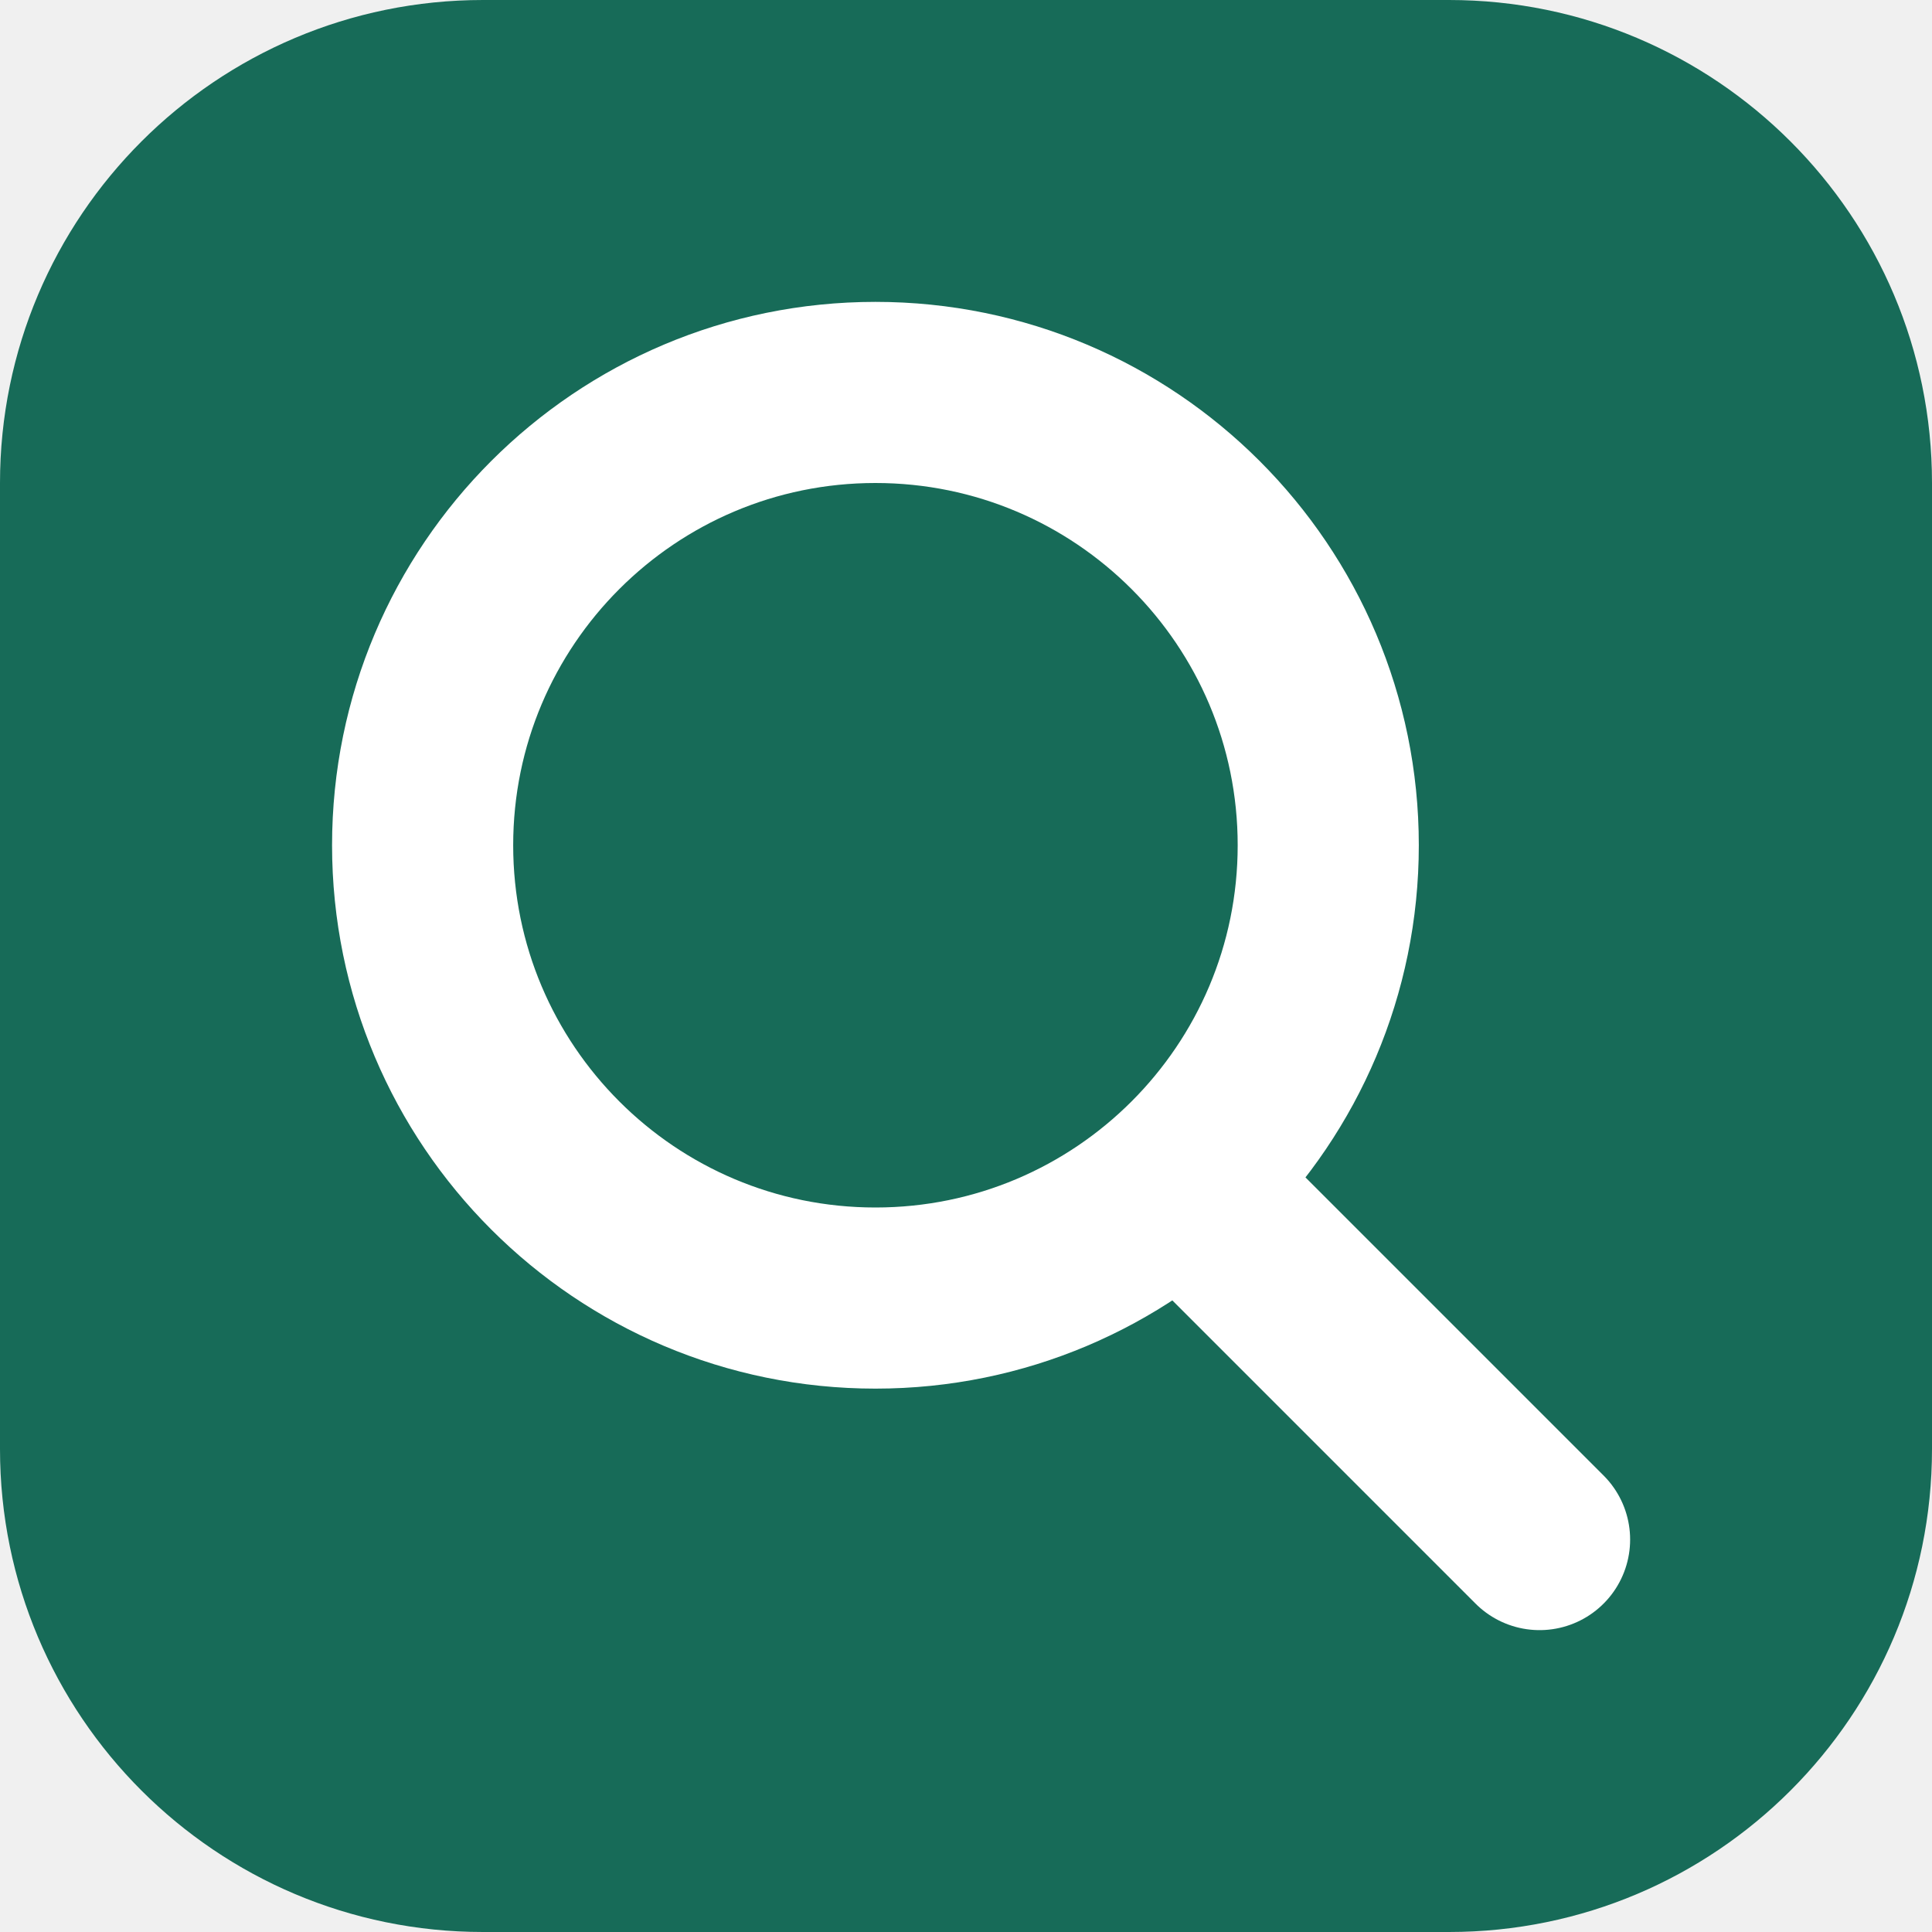
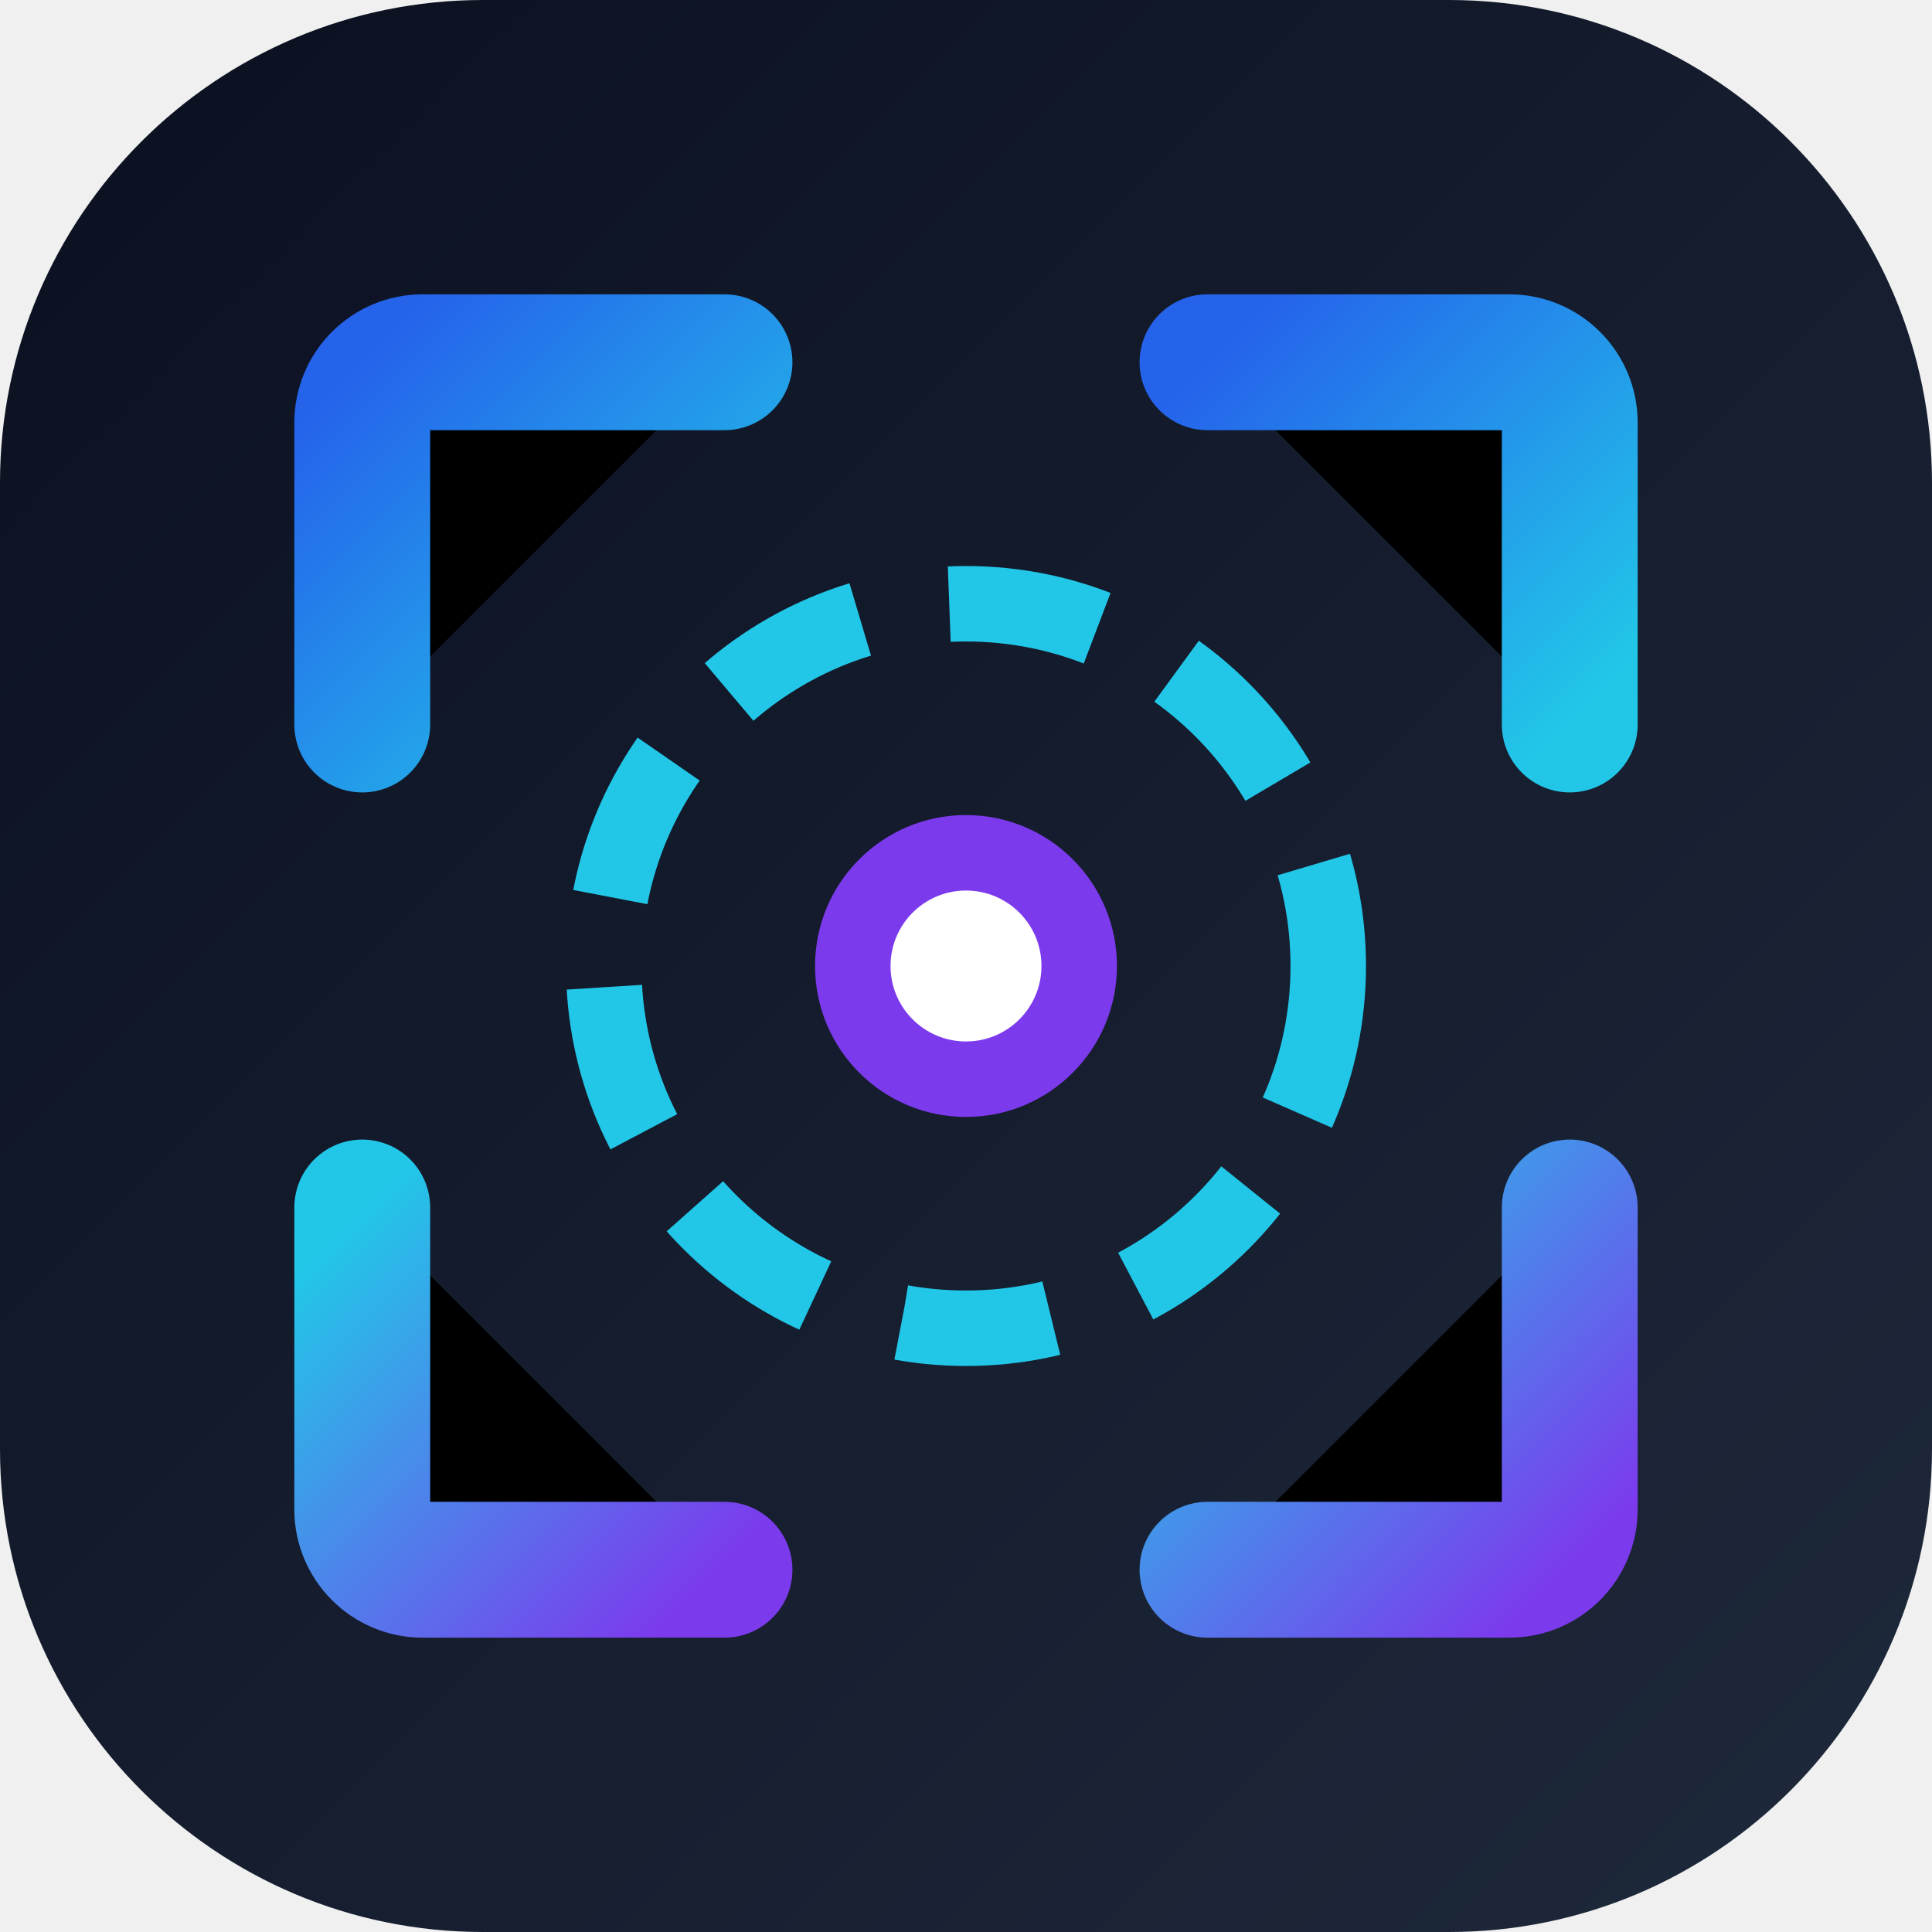
<svg xmlns="http://www.w3.org/2000/svg" viewBox="0 0 64 64">
-   <rect width="64" height="64" rx="16" fill="#176b58" />
-   <circle cx="29" cy="28" r="15" fill="none" stroke="white" stroke-width="6" />
-   <path d="m40 40 11 11" stroke="white" stroke-width="6" stroke-linecap="round" />
+   <defs>
+     <linearGradient id="bg" x1="0%" y1="0%" x2="100%" y2="100%">
+       <stop offset="0%" stop-color="#0B1020" />
+       <stop offset="100%" stop-color="#1E293B" />
+     </linearGradient>
+     <linearGradient id="grad-blue" x1="0%" y1="0%" x2="100%" y2="100%">
+       <stop offset="0%" stop-color="#2563EB" />
+       <stop offset="100%" stop-color="#22C7E8" />
+     </linearGradient>
+     <linearGradient id="grad-violet" x1="0%" y1="0%" x2="100%" y2="100%">
+       <stop offset="0%" stop-color="#22C7E8" />
+       <stop offset="100%" stop-color="#7C3AED" />
+     </linearGradient>
+   </defs>
+   <rect width="64" height="64" rx="16" fill="url(#bg)" />
+   <path d="M 12 24 L 12 14 A 2 2 0 0 1 14 12 L 24 12" stroke="url(#grad-blue)" stroke-width="4.5" stroke-linecap="round" />
+   <path d="M 40 12 L 50 12 A 2 2 0 0 1 52 14 L 52 24" stroke="url(#grad-blue)" stroke-width="4.5" stroke-linecap="round" />
+   <path d="M 52 40 L 52 50 A 2 2 0 0 1 50 52 L 40 52" stroke="url(#grad-violet)" stroke-width="4.5" stroke-linecap="round" />
+   <path d="M 24 52 L 14 52 A 2 2 0 0 1 12 50 L 12 40" stroke="url(#grad-violet)" stroke-width="4.5" stroke-linecap="round" />
+   <circle cx="32" cy="32" r="12" stroke="#22C7E8" stroke-width="2.5" stroke-dasharray="5 3" fill="none" />
+   <circle cx="32" cy="32" r="5" fill="#7C3AED" />
+   <circle cx="32" cy="32" r="2.5" fill="#FFFFFF" />
</svg>
